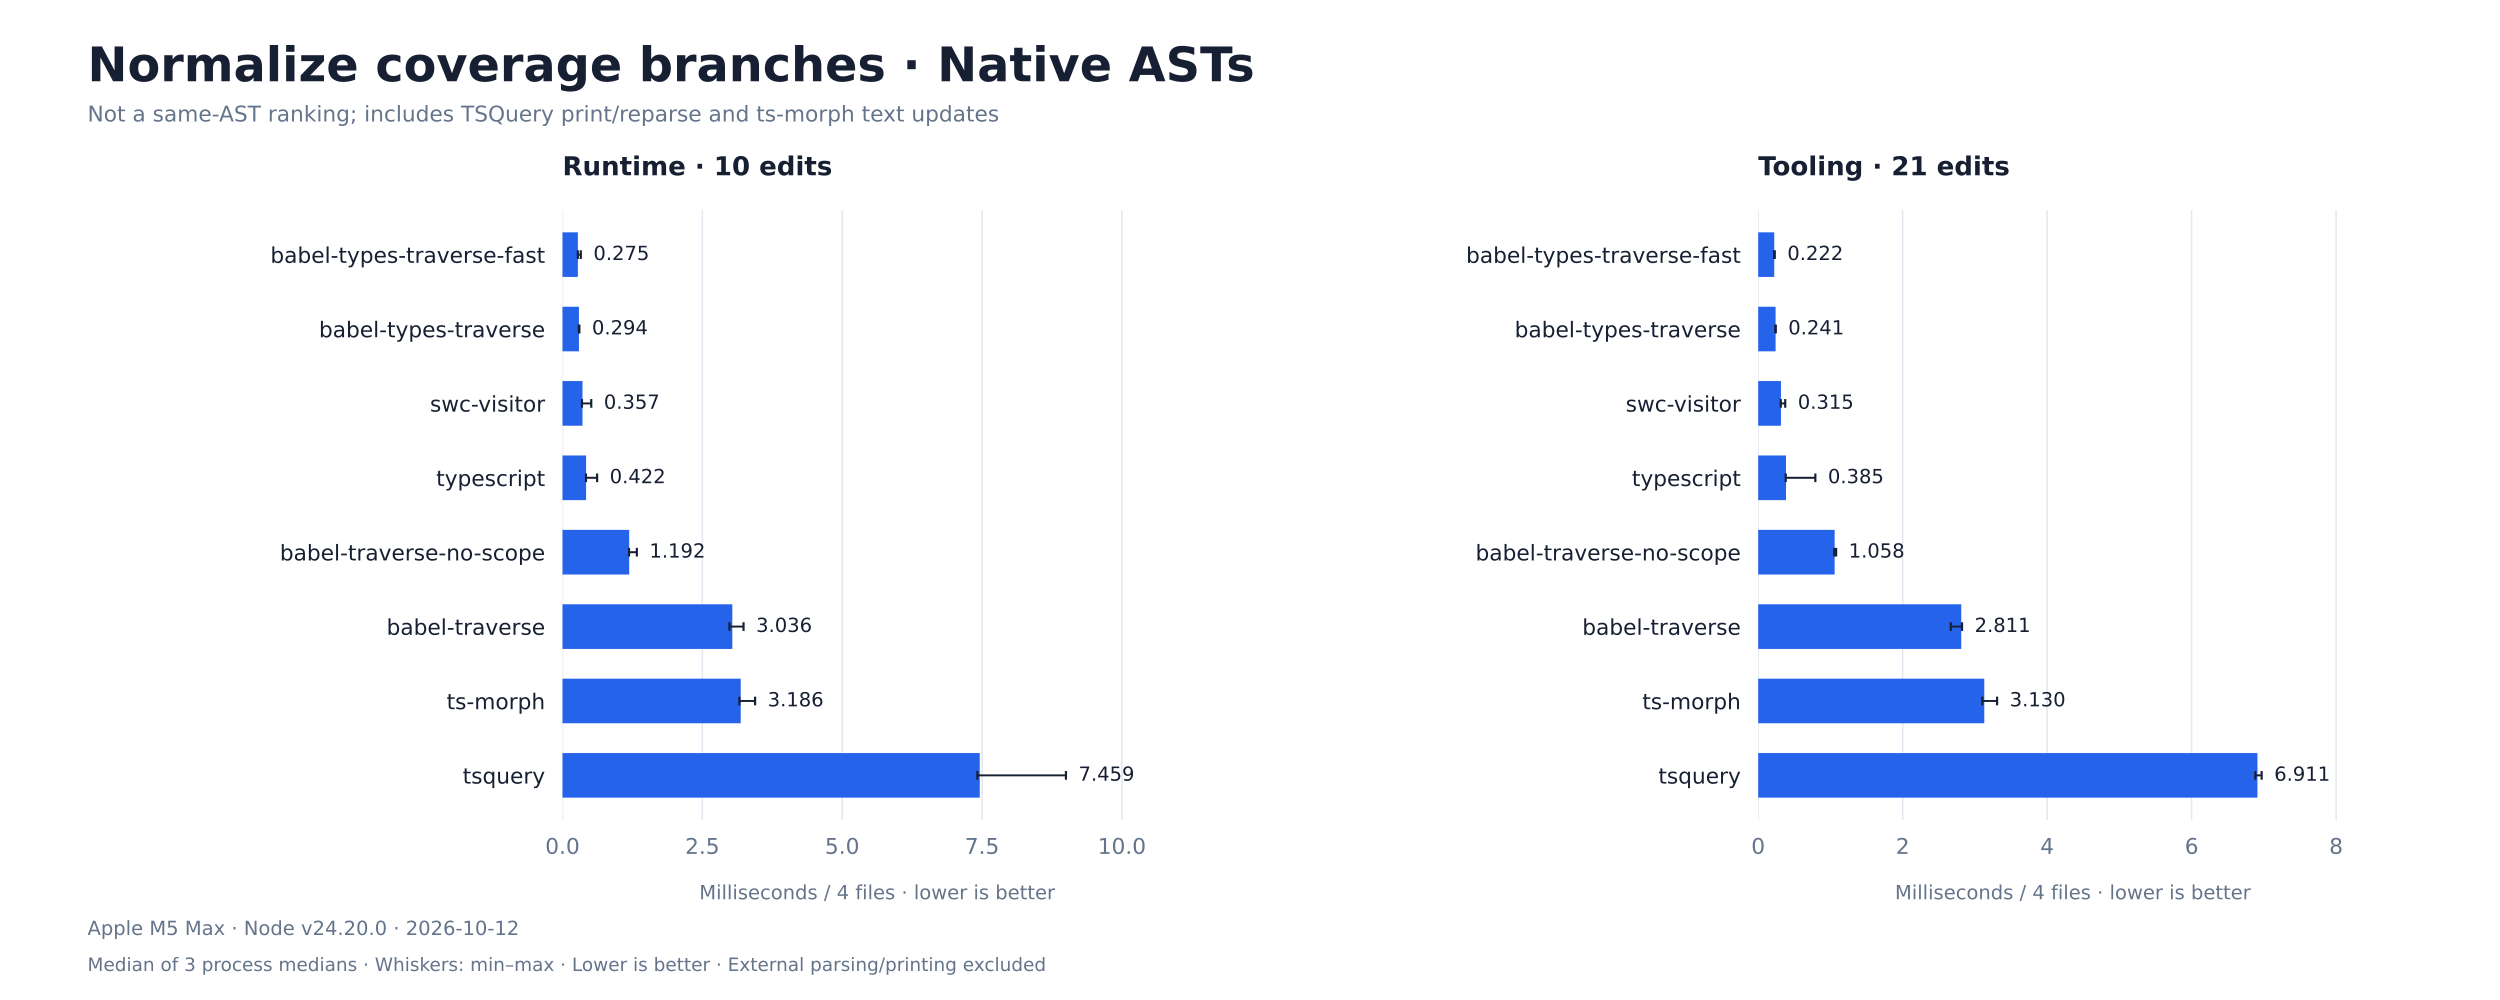
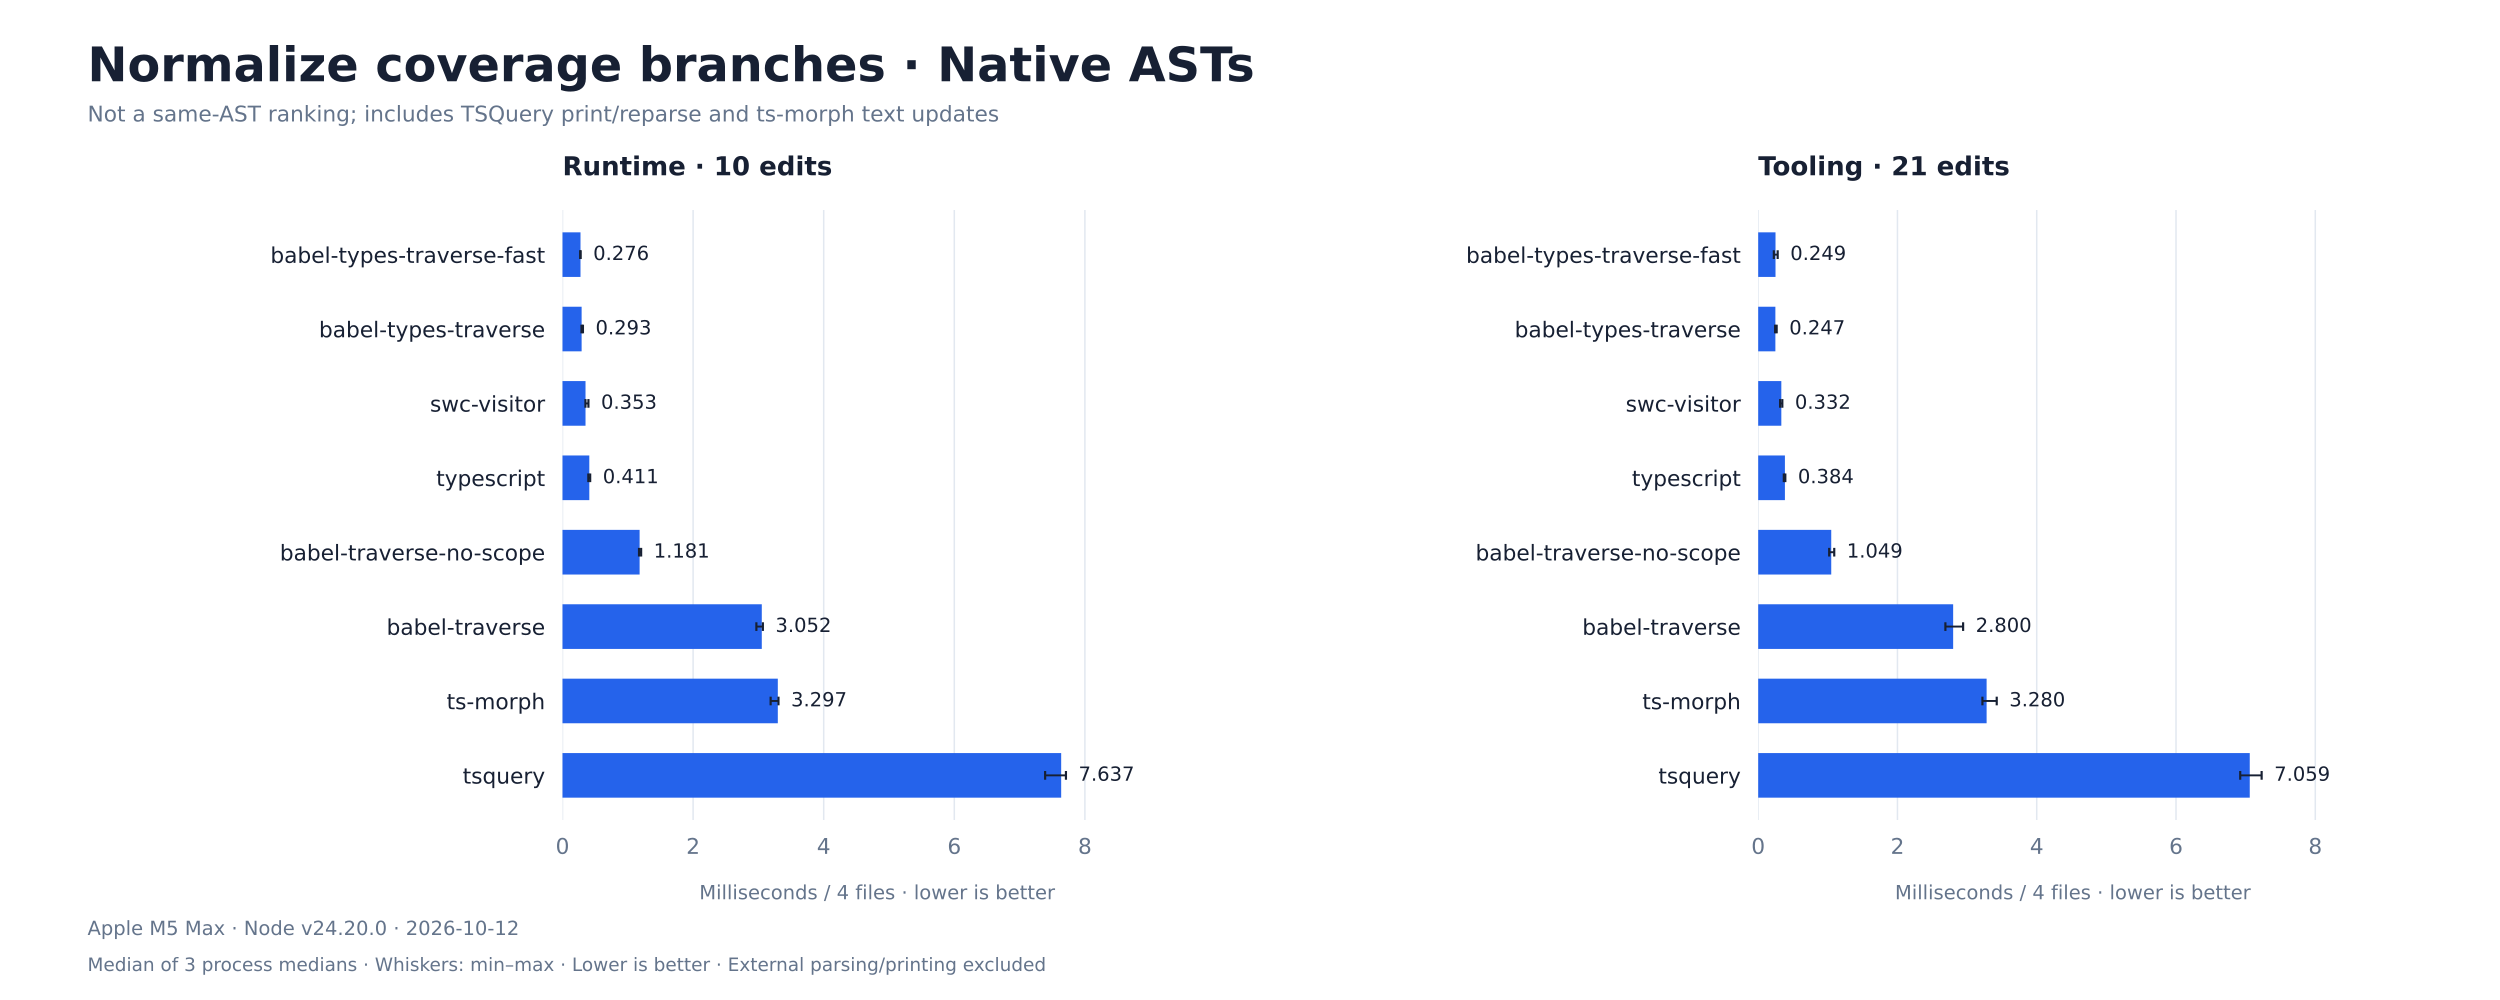
<svg xmlns="http://www.w3.org/2000/svg" xmlns:xlink="http://www.w3.org/1999/xlink" width="1152pt" height="460.8pt" viewBox="0 0 1152 460.8" version="1.1">
  <defs>
    <style type="text/css">*{stroke-linejoin: round; stroke-linecap: butt}</style>
  </defs>
  <g id="figure_1">
    <g id="patch_1">
      <path d="M 0 460.8 L 1152 460.8 L 1152 0 L 0 0 z " style="fill: #ffffff" />
    </g>
    <g id="axes_1">
      <g id="patch_2">
        <path d="M 259.2 377.856 L 549.186 377.856 L 549.186 96.768 L 259.2 96.768 z " style="fill: #ffffff" />
      </g>
      <g id="matplotlib.axis_1">
        <g id="xtick_1">
          <g id="line2d_1">
            <path d="M 259.2 377.856 L 259.2 96.768 " clip-path="url(#p7ad6d17c55)" style="fill: none; stroke: #e2e8f0; stroke-width: 0.7; stroke-linecap: square" />
          </g>
          <g id="line2d_2" />
          <g id="text_1">
-             <text style="fill: #64748b; font: 10px 'DejaVu Sans'; text-anchor: middle" x="259.2" y="393.454" transform="rotate(-0 259.2 393.4544)">0.0</text>
+             <text style="fill: #64748b; font: 10px 'DejaVu Sans'; text-anchor: middle" x="259.2" y="393.454" transform="rotate(-0 259.2 393.4544)">0</text>
          </g>
        </g>
        <g id="xtick_2">
          <g id="line2d_3">
-             <path d="M 323.641 377.856 L 323.641 96.768 " clip-path="url(#p7ad6d17c55)" style="fill: none; stroke: #e2e8f0; stroke-width: 0.7; stroke-linecap: square" />
+             <path d="M 319.38 377.856 L 319.38 96.768 " clip-path="url(#p7ad6d17c55)" style="fill: none; stroke: #e2e8f0; stroke-width: 0.7; stroke-linecap: square" />
          </g>
          <g id="line2d_4" />
          <g id="text_2">
-             <text style="fill: #64748b; font: 10px 'DejaVu Sans'; text-anchor: middle" x="323.641" y="393.454" transform="rotate(-0 323.6412 393.4544)">2.5</text>
+             <text style="fill: #64748b; font: 10px 'DejaVu Sans'; text-anchor: middle" x="319.38" y="393.454" transform="rotate(-0 319.38 393.4544)">2</text>
          </g>
        </g>
        <g id="xtick_3">
          <g id="line2d_5">
-             <path d="M 388.082 377.856 L 388.082 96.768 " clip-path="url(#p7ad6d17c55)" style="fill: none; stroke: #e2e8f0; stroke-width: 0.7; stroke-linecap: square" />
+             <path d="M 379.56 377.856 L 379.56 96.768 " clip-path="url(#p7ad6d17c55)" style="fill: none; stroke: #e2e8f0; stroke-width: 0.7; stroke-linecap: square" />
          </g>
          <g id="line2d_6" />
          <g id="text_3">
-             <text style="fill: #64748b; font: 10px 'DejaVu Sans'; text-anchor: middle" x="388.082" y="393.454" transform="rotate(-0 388.0825 393.4544)">5.0</text>
+             <text style="fill: #64748b; font: 10px 'DejaVu Sans'; text-anchor: middle" x="379.56" y="393.454" transform="rotate(-0 379.5601 393.4544)">4</text>
          </g>
        </g>
        <g id="xtick_4">
          <g id="line2d_7">
-             <path d="M 452.524 377.856 L 452.524 96.768 " clip-path="url(#p7ad6d17c55)" style="fill: none; stroke: #e2e8f0; stroke-width: 0.7; stroke-linecap: square" />
+             <path d="M 439.74 377.856 L 439.74 96.768 " clip-path="url(#p7ad6d17c55)" style="fill: none; stroke: #e2e8f0; stroke-width: 0.7; stroke-linecap: square" />
          </g>
          <g id="line2d_8" />
          <g id="text_4">
-             <text style="fill: #64748b; font: 10px 'DejaVu Sans'; text-anchor: middle" x="452.524" y="393.454" transform="rotate(-0 452.5237 393.4544)">7.5</text>
+             <text style="fill: #64748b; font: 10px 'DejaVu Sans'; text-anchor: middle" x="439.74" y="393.454" transform="rotate(-0 439.7401 393.4544)">6</text>
          </g>
        </g>
        <g id="xtick_5">
          <g id="line2d_9">
-             <path d="M 516.965 377.856 L 516.965 96.768 " clip-path="url(#p7ad6d17c55)" style="fill: none; stroke: #e2e8f0; stroke-width: 0.7; stroke-linecap: square" />
+             <path d="M 499.92 377.856 L 499.92 96.768 " clip-path="url(#p7ad6d17c55)" style="fill: none; stroke: #e2e8f0; stroke-width: 0.7; stroke-linecap: square" />
          </g>
          <g id="line2d_10" />
          <g id="text_5">
-             <text style="fill: #64748b; font: 10px 'DejaVu Sans'; text-anchor: middle" x="516.965" y="393.454" transform="rotate(-0 516.9649 393.4544)">10.0</text>
+             <text style="fill: #64748b; font: 10px 'DejaVu Sans'; text-anchor: middle" x="499.92" y="393.454" transform="rotate(-0 499.9201 393.4544)">8</text>
          </g>
        </g>
        <g id="text_6">
          <text style="fill: #64748b; font: 9px 'DejaVu Sans'; text-anchor: middle" x="404.193" y="414.373" transform="rotate(-0 404.1931 414.3727)">Milliseconds / 4 files · lower is better</text>
        </g>
      </g>
      <g id="matplotlib.axis_2">
        <g id="ytick_1">
          <g id="line2d_11" />
          <g id="text_7">
            <text style="fill: #172033; font: 10px 'DejaVu Sans'; text-anchor: end" x="251.2" y="121.135" transform="rotate(-0 251.2 121.1346)">babel-types-traverse-fast</text>
          </g>
        </g>
        <g id="ytick_2">
          <g id="line2d_12" />
          <g id="text_8">
            <text style="fill: #172033; font: 10px 'DejaVu Sans'; text-anchor: end" x="251.2" y="155.414" transform="rotate(-0 251.2 155.4137)">babel-types-traverse</text>
          </g>
        </g>
        <g id="ytick_3">
          <g id="line2d_13" />
          <g id="text_9">
            <text style="fill: #172033; font: 10px 'DejaVu Sans'; text-anchor: end" x="251.2" y="189.693" transform="rotate(-0 251.2 189.6927)">swc-visitor</text>
          </g>
        </g>
        <g id="ytick_4">
          <g id="line2d_14" />
          <g id="text_10">
            <text style="fill: #172033; font: 10px 'DejaVu Sans'; text-anchor: end" x="251.2" y="223.972" transform="rotate(-0 251.2 223.9717)">typescript</text>
          </g>
        </g>
        <g id="ytick_5">
          <g id="line2d_15" />
          <g id="text_11">
            <text style="fill: #172033; font: 10px 'DejaVu Sans'; text-anchor: end" x="251.2" y="258.251" transform="rotate(-0 251.2 258.2507)">babel-traverse-no-scope</text>
          </g>
        </g>
        <g id="ytick_6">
          <g id="line2d_16" />
          <g id="text_12">
            <text style="fill: #172033; font: 10px 'DejaVu Sans'; text-anchor: end" x="251.2" y="292.53" transform="rotate(-0 251.2 292.5298)">babel-traverse</text>
          </g>
        </g>
        <g id="ytick_7">
          <g id="line2d_17" />
          <g id="text_13">
            <text style="fill: #172033; font: 10px 'DejaVu Sans'; text-anchor: end" x="251.2" y="326.809" transform="rotate(-0 251.2 326.8088)">ts-morph</text>
          </g>
        </g>
        <g id="ytick_8">
          <g id="line2d_18" />
          <g id="text_14">
            <text style="fill: #172033; font: 10px 'DejaVu Sans'; text-anchor: end" x="251.2" y="361.088" transform="rotate(-0 251.2 361.0878)">tsquery</text>
          </g>
        </g>
      </g>
      <g id="patch_3">
-         <path d="M 259.2 107.052 L 266.286 107.052 L 266.286 127.619 L 259.2 127.619 z " clip-path="url(#p7ad6d17c55)" style="fill: #2563eb" />
+         <path d="M 259.2 107.052 L 267.493 107.052 L 267.493 127.619 L 259.2 127.619 z " clip-path="url(#p7ad6d17c55)" style="fill: #2563eb" />
      </g>
      <g id="patch_4">
-         <path d="M 259.2 141.331 L 266.776 141.331 L 266.776 161.898 L 259.2 161.898 z " clip-path="url(#p7ad6d17c55)" style="fill: #2563eb" />
+         <path d="M 259.2 141.331 L 268.013 141.331 L 268.013 161.898 L 259.2 161.898 z " clip-path="url(#p7ad6d17c55)" style="fill: #2563eb" />
      </g>
      <g id="patch_5">
-         <path d="M 259.2 175.61 L 268.413 175.61 L 268.413 196.177 L 259.2 196.177 z " clip-path="url(#p7ad6d17c55)" style="fill: #2563eb" />
+         <path d="M 259.2 175.61 L 269.808 175.61 L 269.808 196.177 L 259.2 196.177 z " clip-path="url(#p7ad6d17c55)" style="fill: #2563eb" />
      </g>
      <g id="patch_6">
-         <path d="M 259.2 209.889 L 270.07 209.889 L 270.07 230.456 L 259.2 230.456 z " clip-path="url(#p7ad6d17c55)" style="fill: #2563eb" />
+         <path d="M 259.2 209.889 L 271.554 209.889 L 271.554 230.456 L 259.2 230.456 z " clip-path="url(#p7ad6d17c55)" style="fill: #2563eb" />
      </g>
      <g id="patch_7">
-         <path d="M 259.2 244.168 L 289.924 244.168 L 289.924 264.735 L 259.2 264.735 z " clip-path="url(#p7ad6d17c55)" style="fill: #2563eb" />
+         <path d="M 259.2 244.168 L 294.734 244.168 L 294.734 264.735 L 259.2 264.735 z " clip-path="url(#p7ad6d17c55)" style="fill: #2563eb" />
      </g>
      <g id="patch_8">
-         <path d="M 259.2 278.447 L 337.447 278.447 L 337.447 299.014 L 259.2 299.014 z " clip-path="url(#p7ad6d17c55)" style="fill: #2563eb" />
+         <path d="M 259.2 278.447 L 351.033 278.447 L 351.033 299.014 L 259.2 299.014 z " clip-path="url(#p7ad6d17c55)" style="fill: #2563eb" />
      </g>
      <g id="patch_9">
-         <path d="M 259.2 312.726 L 341.323 312.726 L 341.323 333.293 L 259.2 333.293 z " clip-path="url(#p7ad6d17c55)" style="fill: #2563eb" />
+         <path d="M 259.2 312.726 L 358.417 312.726 L 358.417 333.293 L 259.2 333.293 z " clip-path="url(#p7ad6d17c55)" style="fill: #2563eb" />
      </g>
      <g id="patch_10">
-         <path d="M 259.2 347.005 L 451.475 347.005 L 451.475 367.572 L 259.2 367.572 z " clip-path="url(#p7ad6d17c55)" style="fill: #2563eb" />
+         <path d="M 259.2 347.005 L 488.991 347.005 L 488.991 367.572 L 259.2 367.572 z " clip-path="url(#p7ad6d17c55)" style="fill: #2563eb" />
      </g>
      <g id="text_15">
-         <text style="fill: #172033; font: 9px 'DejaVu Sans'; text-anchor: start" x="273.441" y="119.819" transform="rotate(-0 273.441 119.8189)">0.275</text>
+         <text style="fill: #172033; font: 9px 'DejaVu Sans'; text-anchor: start" x="273.335" y="119.819" transform="rotate(-0 273.3353 119.8189)">0.276</text>
      </g>
      <g id="text_16">
-         <text style="fill: #172033; font: 9px 'DejaVu Sans'; text-anchor: start" x="272.773" y="154.098" transform="rotate(-0 272.7735 154.0979)">0.294</text>
+         <text style="fill: #172033; font: 9px 'DejaVu Sans'; text-anchor: start" x="274.42" y="154.098" transform="rotate(-0 274.4198 154.0979)">0.293</text>
      </g>
      <g id="text_17">
-         <text style="fill: #172033; font: 9px 'DejaVu Sans'; text-anchor: start" x="278.249" y="188.377" transform="rotate(-0 278.2488 188.3769)">0.357</text>
+         <text style="fill: #172033; font: 9px 'DejaVu Sans'; text-anchor: start" x="276.945" y="188.377" transform="rotate(-0 276.9455 188.3769)">0.353</text>
      </g>
      <g id="text_18">
-         <text style="fill: #172033; font: 9px 'DejaVu Sans'; text-anchor: start" x="280.951" y="222.656" transform="rotate(-0 280.9505 222.6559)">0.422</text>
+         <text style="fill: #172033; font: 9px 'DejaVu Sans'; text-anchor: start" x="277.753" y="222.656" transform="rotate(-0 277.7529 222.6559)">0.411</text>
      </g>
      <g id="text_19">
-         <text style="fill: #172033; font: 9px 'DejaVu Sans'; text-anchor: start" x="299.263" y="256.935" transform="rotate(-0 299.2631 256.935)">1.192</text>
+         <text style="fill: #172033; font: 9px 'DejaVu Sans'; text-anchor: start" x="301.233" y="256.935" transform="rotate(-0 301.2325 256.935)">1.181</text>
      </g>
      <g id="text_20">
-         <text style="fill: #172033; font: 9px 'DejaVu Sans'; text-anchor: start" x="348.426" y="291.214" transform="rotate(-0 348.4264 291.214)">3.036</text>
+         <text style="fill: #172033; font: 9px 'DejaVu Sans'; text-anchor: start" x="357.333" y="291.214" transform="rotate(-0 357.3328 291.214)">3.052</text>
      </g>
      <g id="text_21">
-         <text style="fill: #172033; font: 9px 'DejaVu Sans'; text-anchor: start" x="353.755" y="325.493" transform="rotate(-0 353.7552 325.493)">3.186</text>
+         <text style="fill: #172033; font: 9px 'DejaVu Sans'; text-anchor: start" x="364.519" y="325.493" transform="rotate(-0 364.5193 325.493)">3.297</text>
      </g>
      <g id="text_22">
-         <text style="fill: #172033; font: 9px 'DejaVu Sans'; text-anchor: start" x="496.989" y="359.772" transform="rotate(-0 496.9887 359.772)">7.459</text>
+         <text style="fill: #172033; font: 9px 'DejaVu Sans'; text-anchor: start" x="496.989" y="359.772" transform="rotate(-0 496.9887 359.772)">7.637</text>
      </g>
      <g id="text_23">
        <text style="fill: #172033; font: 700 12px 'DejaVu Sans'; text-anchor: start" x="259.2" y="80.768" transform="rotate(-0 259.2 80.768)">Runtime · 10 edits</text>
      </g>
      <g id="LineCollection_1">
-         <path d="M 266.267 117.335 L 267.641 117.335 " clip-path="url(#p7ad6d17c55)" style="fill: none; stroke: #172033; stroke-width: 0.9" />
-         <path d="M 266.732 151.614 L 266.974 151.614 " clip-path="url(#p7ad6d17c55)" style="fill: none; stroke: #172033; stroke-width: 0.9" />
-         <path d="M 268.167 185.893 L 272.449 185.893 " clip-path="url(#p7ad6d17c55)" style="fill: none; stroke: #172033; stroke-width: 0.9" />
-         <path d="M 270.02 220.172 L 275.151 220.172 " clip-path="url(#p7ad6d17c55)" style="fill: none; stroke: #172033; stroke-width: 0.9" />
-         <path d="M 289.865 254.452 L 293.463 254.452 " clip-path="url(#p7ad6d17c55)" style="fill: none; stroke: #172033; stroke-width: 0.9" />
-         <path d="M 336.13 288.731 L 342.627 288.731 " clip-path="url(#p7ad6d17c55)" style="fill: none; stroke: #172033; stroke-width: 0.9" />
-         <path d="M 340.691 323.01 L 347.955 323.01 " clip-path="url(#p7ad6d17c55)" style="fill: none; stroke: #172033; stroke-width: 0.9" />
-         <path d="M 450.354 357.289 L 491.189 357.289 " clip-path="url(#p7ad6d17c55)" style="fill: none; stroke: #172033; stroke-width: 0.9" />
+         <path d="M 267.362 117.335 L 267.536 117.335 " clip-path="url(#p7ad6d17c55)" style="fill: none; stroke: #172033; stroke-width: 0.9" />
+         <path d="M 267.947 151.614 L 268.62 151.614 " clip-path="url(#p7ad6d17c55)" style="fill: none; stroke: #172033; stroke-width: 0.9" />
+         <path d="M 269.769 185.893 L 271.146 185.893 " clip-path="url(#p7ad6d17c55)" style="fill: none; stroke: #172033; stroke-width: 0.9" />
+         <path d="M 271.092 220.172 L 271.953 220.172 " clip-path="url(#p7ad6d17c55)" style="fill: none; stroke: #172033; stroke-width: 0.9" />
+         <path d="M 294.454 254.452 L 295.433 254.452 " clip-path="url(#p7ad6d17c55)" style="fill: none; stroke: #172033; stroke-width: 0.9" />
+         <path d="M 348.539 288.731 L 351.533 288.731 " clip-path="url(#p7ad6d17c55)" style="fill: none; stroke: #172033; stroke-width: 0.9" />
+         <path d="M 355.111 323.01 L 358.72 323.01 " clip-path="url(#p7ad6d17c55)" style="fill: none; stroke: #172033; stroke-width: 0.9" />
+         <path d="M 481.595 357.289 L 491.189 357.289 " clip-path="url(#p7ad6d17c55)" style="fill: none; stroke: #172033; stroke-width: 0.9" />
      </g>
      <g id="line2d_19">
        <defs>
          <path id="m82ea546049" d="M 0 2 L 0 -2 " style="stroke: #172033" />
        </defs>
        <g clip-path="url(#p7ad6d17c55)">
-           <use xlink:href="#m82ea546049" x="266.267" y="117.335" style="fill: #172033; stroke: #172033" />
-           <use xlink:href="#m82ea546049" x="266.732" y="151.614" style="fill: #172033; stroke: #172033" />
-           <use xlink:href="#m82ea546049" x="268.167" y="185.893" style="fill: #172033; stroke: #172033" />
-           <use xlink:href="#m82ea546049" x="270.02" y="220.172" style="fill: #172033; stroke: #172033" />
-           <use xlink:href="#m82ea546049" x="289.865" y="254.452" style="fill: #172033; stroke: #172033" />
-           <use xlink:href="#m82ea546049" x="336.13" y="288.731" style="fill: #172033; stroke: #172033" />
-           <use xlink:href="#m82ea546049" x="340.691" y="323.01" style="fill: #172033; stroke: #172033" />
-           <use xlink:href="#m82ea546049" x="450.354" y="357.289" style="fill: #172033; stroke: #172033" />
+           <use xlink:href="#m82ea546049" x="267.362" y="117.335" style="fill: #172033; stroke: #172033" />
+           <use xlink:href="#m82ea546049" x="267.947" y="151.614" style="fill: #172033; stroke: #172033" />
+           <use xlink:href="#m82ea546049" x="269.769" y="185.893" style="fill: #172033; stroke: #172033" />
+           <use xlink:href="#m82ea546049" x="271.092" y="220.172" style="fill: #172033; stroke: #172033" />
+           <use xlink:href="#m82ea546049" x="294.454" y="254.452" style="fill: #172033; stroke: #172033" />
+           <use xlink:href="#m82ea546049" x="348.539" y="288.731" style="fill: #172033; stroke: #172033" />
+           <use xlink:href="#m82ea546049" x="355.111" y="323.01" style="fill: #172033; stroke: #172033" />
+           <use xlink:href="#m82ea546049" x="481.595" y="357.289" style="fill: #172033; stroke: #172033" />
        </g>
      </g>
      <g id="line2d_20">
        <g clip-path="url(#p7ad6d17c55)">
-           <use xlink:href="#m82ea546049" x="267.641" y="117.335" style="fill: #172033; stroke: #172033" />
-           <use xlink:href="#m82ea546049" x="266.974" y="151.614" style="fill: #172033; stroke: #172033" />
-           <use xlink:href="#m82ea546049" x="272.449" y="185.893" style="fill: #172033; stroke: #172033" />
-           <use xlink:href="#m82ea546049" x="275.151" y="220.172" style="fill: #172033; stroke: #172033" />
-           <use xlink:href="#m82ea546049" x="293.463" y="254.452" style="fill: #172033; stroke: #172033" />
-           <use xlink:href="#m82ea546049" x="342.627" y="288.731" style="fill: #172033; stroke: #172033" />
-           <use xlink:href="#m82ea546049" x="347.955" y="323.01" style="fill: #172033; stroke: #172033" />
+           <use xlink:href="#m82ea546049" x="267.536" y="117.335" style="fill: #172033; stroke: #172033" />
+           <use xlink:href="#m82ea546049" x="268.62" y="151.614" style="fill: #172033; stroke: #172033" />
+           <use xlink:href="#m82ea546049" x="271.146" y="185.893" style="fill: #172033; stroke: #172033" />
+           <use xlink:href="#m82ea546049" x="271.953" y="220.172" style="fill: #172033; stroke: #172033" />
+           <use xlink:href="#m82ea546049" x="295.433" y="254.452" style="fill: #172033; stroke: #172033" />
+           <use xlink:href="#m82ea546049" x="351.533" y="288.731" style="fill: #172033; stroke: #172033" />
+           <use xlink:href="#m82ea546049" x="358.72" y="323.01" style="fill: #172033; stroke: #172033" />
          <use xlink:href="#m82ea546049" x="491.189" y="357.289" style="fill: #172033; stroke: #172033" />
        </g>
      </g>
    </g>
    <g id="axes_2">
      <g id="patch_11">
        <path d="M 810.174 377.856 L 1100.16 377.856 L 1100.16 96.768 L 810.174 96.768 z " style="fill: #ffffff" />
      </g>
      <g id="matplotlib.axis_3">
        <g id="xtick_6">
          <g id="line2d_21">
            <path d="M 810.174 377.856 L 810.174 96.768 " clip-path="url(#p70b5d48625)" style="fill: none; stroke: #e2e8f0; stroke-width: 0.7; stroke-linecap: square" />
          </g>
          <g id="line2d_22" />
          <g id="text_24">
            <text style="fill: #64748b; font: 10px 'DejaVu Sans'; text-anchor: middle" x="810.174" y="393.454" transform="rotate(-0 810.1738 393.4544)">0</text>
          </g>
        </g>
        <g id="xtick_7">
          <g id="line2d_23">
-             <path d="M 876.751 377.856 L 876.751 96.768 " clip-path="url(#p70b5d48625)" style="fill: none; stroke: #e2e8f0; stroke-width: 0.7; stroke-linecap: square" />
+             <path d="M 874.351 377.856 L 874.351 96.768 " clip-path="url(#p70b5d48625)" style="fill: none; stroke: #e2e8f0; stroke-width: 0.7; stroke-linecap: square" />
          </g>
          <g id="line2d_24" />
          <g id="text_25">
-             <text style="fill: #64748b; font: 10px 'DejaVu Sans'; text-anchor: middle" x="876.751" y="393.454" transform="rotate(-0 876.7506 393.4544)">2</text>
+             <text style="fill: #64748b; font: 10px 'DejaVu Sans'; text-anchor: middle" x="874.351" y="393.454" transform="rotate(-0 874.3511 393.4544)">2</text>
          </g>
        </g>
        <g id="xtick_8">
          <g id="line2d_25">
-             <path d="M 943.327 377.856 L 943.327 96.768 " clip-path="url(#p70b5d48625)" style="fill: none; stroke: #e2e8f0; stroke-width: 0.7; stroke-linecap: square" />
+             <path d="M 938.528 377.856 L 938.528 96.768 " clip-path="url(#p70b5d48625)" style="fill: none; stroke: #e2e8f0; stroke-width: 0.7; stroke-linecap: square" />
          </g>
          <g id="line2d_26" />
          <g id="text_26">
-             <text style="fill: #64748b; font: 10px 'DejaVu Sans'; text-anchor: middle" x="943.327" y="393.454" transform="rotate(-0 943.3274 393.4544)">4</text>
+             <text style="fill: #64748b; font: 10px 'DejaVu Sans'; text-anchor: middle" x="938.528" y="393.454" transform="rotate(-0 938.5284 393.4544)">4</text>
          </g>
        </g>
        <g id="xtick_9">
          <g id="line2d_27">
-             <path d="M 1009.904 377.856 L 1009.904 96.768 " clip-path="url(#p70b5d48625)" style="fill: none; stroke: #e2e8f0; stroke-width: 0.7; stroke-linecap: square" />
+             <path d="M 1002.706 377.856 L 1002.706 96.768 " clip-path="url(#p70b5d48625)" style="fill: none; stroke: #e2e8f0; stroke-width: 0.7; stroke-linecap: square" />
          </g>
          <g id="line2d_28" />
          <g id="text_27">
-             <text style="fill: #64748b; font: 10px 'DejaVu Sans'; text-anchor: middle" x="1009.904" y="393.454" transform="rotate(-0 1009.904 393.4544)">6</text>
+             <text style="fill: #64748b; font: 10px 'DejaVu Sans'; text-anchor: middle" x="1002.706" y="393.454" transform="rotate(-0 1002.706 393.4544)">6</text>
          </g>
        </g>
        <g id="xtick_10">
          <g id="line2d_29">
-             <path d="M 1076.481 377.856 L 1076.481 96.768 " clip-path="url(#p70b5d48625)" style="fill: none; stroke: #e2e8f0; stroke-width: 0.7; stroke-linecap: square" />
+             <path d="M 1066.883 377.856 L 1066.883 96.768 " clip-path="url(#p70b5d48625)" style="fill: none; stroke: #e2e8f0; stroke-width: 0.7; stroke-linecap: square" />
          </g>
          <g id="line2d_30" />
          <g id="text_28">
-             <text style="fill: #64748b; font: 10px 'DejaVu Sans'; text-anchor: middle" x="1076.481" y="393.454" transform="rotate(-0 1076.481 393.4544)">8</text>
+             <text style="fill: #64748b; font: 10px 'DejaVu Sans'; text-anchor: middle" x="1066.883" y="393.454" transform="rotate(-0 1066.883 393.4544)">8</text>
          </g>
        </g>
        <g id="text_29">
          <text style="fill: #64748b; font: 9px 'DejaVu Sans'; text-anchor: middle" x="955.167" y="414.373" transform="rotate(-0 955.1669 414.3727)">Milliseconds / 4 files · lower is better</text>
        </g>
      </g>
      <g id="matplotlib.axis_4">
        <g id="ytick_9">
          <g id="line2d_31" />
          <g id="text_30">
            <text style="fill: #172033; font: 10px 'DejaVu Sans'; text-anchor: end" x="802.174" y="121.135" transform="rotate(-0 802.1738 121.1346)">babel-types-traverse-fast</text>
          </g>
        </g>
        <g id="ytick_10">
          <g id="line2d_32" />
          <g id="text_31">
            <text style="fill: #172033; font: 10px 'DejaVu Sans'; text-anchor: end" x="802.174" y="155.414" transform="rotate(-0 802.1738 155.4137)">babel-types-traverse</text>
          </g>
        </g>
        <g id="ytick_11">
          <g id="line2d_33" />
          <g id="text_32">
            <text style="fill: #172033; font: 10px 'DejaVu Sans'; text-anchor: end" x="802.174" y="189.693" transform="rotate(-0 802.1738 189.6927)">swc-visitor</text>
          </g>
        </g>
        <g id="ytick_12">
          <g id="line2d_34" />
          <g id="text_33">
            <text style="fill: #172033; font: 10px 'DejaVu Sans'; text-anchor: end" x="802.174" y="223.972" transform="rotate(-0 802.1738 223.9717)">typescript</text>
          </g>
        </g>
        <g id="ytick_13">
          <g id="line2d_35" />
          <g id="text_34">
            <text style="fill: #172033; font: 10px 'DejaVu Sans'; text-anchor: end" x="802.174" y="258.251" transform="rotate(-0 802.1738 258.2507)">babel-traverse-no-scope</text>
          </g>
        </g>
        <g id="ytick_14">
          <g id="line2d_36" />
          <g id="text_35">
            <text style="fill: #172033; font: 10px 'DejaVu Sans'; text-anchor: end" x="802.174" y="292.53" transform="rotate(-0 802.1738 292.5298)">babel-traverse</text>
          </g>
        </g>
        <g id="ytick_15">
          <g id="line2d_37" />
          <g id="text_36">
            <text style="fill: #172033; font: 10px 'DejaVu Sans'; text-anchor: end" x="802.174" y="326.809" transform="rotate(-0 802.1738 326.8088)">ts-morph</text>
          </g>
        </g>
        <g id="ytick_16">
          <g id="line2d_38" />
          <g id="text_37">
            <text style="fill: #172033; font: 10px 'DejaVu Sans'; text-anchor: end" x="802.174" y="361.088" transform="rotate(-0 802.1738 361.0878)">tsquery</text>
          </g>
        </g>
      </g>
      <g id="patch_12">
-         <path d="M 810.174 107.052 L 817.576 107.052 L 817.576 127.619 L 810.174 127.619 z " clip-path="url(#p70b5d48625)" style="fill: #2563eb" />
+         <path d="M 810.174 107.052 L 818.156 107.052 L 818.156 127.619 L 810.174 127.619 z " clip-path="url(#p70b5d48625)" style="fill: #2563eb" />
      </g>
      <g id="patch_13">
-         <path d="M 810.174 141.331 L 818.196 141.331 L 818.196 161.898 L 810.174 161.898 z " clip-path="url(#p70b5d48625)" style="fill: #2563eb" />
+         <path d="M 810.174 141.331 L 818.092 141.331 L 818.092 161.898 L 810.174 161.898 z " clip-path="url(#p70b5d48625)" style="fill: #2563eb" />
      </g>
      <g id="patch_14">
-         <path d="M 810.174 175.61 L 820.667 175.61 L 820.667 196.177 L 810.174 196.177 z " clip-path="url(#p70b5d48625)" style="fill: #2563eb" />
+         <path d="M 810.174 175.61 L 820.836 175.61 L 820.836 196.177 L 810.174 196.177 z " clip-path="url(#p70b5d48625)" style="fill: #2563eb" />
      </g>
      <g id="patch_15">
-         <path d="M 810.174 209.889 L 822.995 209.889 L 822.995 230.456 L 810.174 230.456 z " clip-path="url(#p70b5d48625)" style="fill: #2563eb" />
+         <path d="M 810.174 209.889 L 822.491 209.889 L 822.491 230.456 L 810.174 230.456 z " clip-path="url(#p70b5d48625)" style="fill: #2563eb" />
      </g>
      <g id="patch_16">
-         <path d="M 810.174 244.168 L 845.407 244.168 L 845.407 264.735 L 810.174 264.735 z " clip-path="url(#p70b5d48625)" style="fill: #2563eb" />
+         <path d="M 810.174 244.168 L 843.836 244.168 L 843.836 264.735 L 810.174 264.735 z " clip-path="url(#p70b5d48625)" style="fill: #2563eb" />
      </g>
      <g id="patch_17">
-         <path d="M 810.174 278.447 L 903.747 278.447 L 903.747 299.014 L 810.174 299.014 z " clip-path="url(#p70b5d48625)" style="fill: #2563eb" />
+         <path d="M 810.174 278.447 L 900.013 278.447 L 900.013 299.014 L 810.174 299.014 z " clip-path="url(#p70b5d48625)" style="fill: #2563eb" />
      </g>
      <g id="patch_18">
-         <path d="M 810.174 312.726 L 914.364 312.726 L 914.364 333.293 L 810.174 333.293 z " clip-path="url(#p70b5d48625)" style="fill: #2563eb" />
+         <path d="M 810.174 312.726 L 915.433 312.726 L 915.433 333.293 L 810.174 333.293 z " clip-path="url(#p70b5d48625)" style="fill: #2563eb" />
      </g>
      <g id="patch_19">
-         <path d="M 810.174 347.005 L 1040.23 347.005 L 1040.23 367.572 L 810.174 367.572 z " clip-path="url(#p70b5d48625)" style="fill: #2563eb" />
+         <path d="M 810.174 347.005 L 1036.689 347.005 L 1036.689 367.572 L 810.174 367.572 z " clip-path="url(#p70b5d48625)" style="fill: #2563eb" />
      </g>
      <g id="text_38">
-         <text style="fill: #172033; font: 9px 'DejaVu Sans'; text-anchor: start" x="823.6" y="119.819" transform="rotate(-0 823.6001 119.8189)">0.222</text>
+         <text style="fill: #172033; font: 9px 'DejaVu Sans'; text-anchor: start" x="824.954" y="119.819" transform="rotate(-0 824.9537 119.8189)">0.249</text>
      </g>
      <g id="text_39">
-         <text style="fill: #172033; font: 9px 'DejaVu Sans'; text-anchor: start" x="824.031" y="154.098" transform="rotate(-0 824.0307 154.0979)">0.241</text>
+         <text style="fill: #172033; font: 9px 'DejaVu Sans'; text-anchor: start" x="824.487" y="154.098" transform="rotate(-0 824.4871 154.0979)">0.247</text>
      </g>
      <g id="text_40">
-         <text style="fill: #172033; font: 9px 'DejaVu Sans'; text-anchor: start" x="828.433" y="188.377" transform="rotate(-0 828.4331 188.3769)">0.315</text>
+         <text style="fill: #172033; font: 9px 'DejaVu Sans'; text-anchor: start" x="827.094" y="188.377" transform="rotate(-0 827.0936 188.3769)">0.332</text>
      </g>
      <g id="text_41">
-         <text style="fill: #172033; font: 9px 'DejaVu Sans'; text-anchor: start" x="842.314" y="222.656" transform="rotate(-0 842.3136 222.6559)">0.385</text>
+         <text style="fill: #172033; font: 9px 'DejaVu Sans'; text-anchor: start" x="828.475" y="222.656" transform="rotate(-0 828.4747 222.6559)">0.384</text>
      </g>
      <g id="text_42">
-         <text style="fill: #172033; font: 9px 'DejaVu Sans'; text-anchor: start" x="851.883" y="256.935" transform="rotate(-0 851.8827 256.935)">1.058</text>
+         <text style="fill: #172033; font: 9px 'DejaVu Sans'; text-anchor: start" x="851.016" y="256.935" transform="rotate(-0 851.0163 256.935)">1.049</text>
      </g>
      <g id="text_43">
-         <text style="fill: #172033; font: 9px 'DejaVu Sans'; text-anchor: start" x="909.91" y="291.214" transform="rotate(-0 909.9099 291.214)">2.811</text>
+         <text style="fill: #172033; font: 9px 'DejaVu Sans'; text-anchor: start" x="910.404" y="291.214" transform="rotate(-0 910.4037 291.214)">2.800</text>
      </g>
      <g id="text_44">
-         <text style="fill: #172033; font: 9px 'DejaVu Sans'; text-anchor: start" x="926.062" y="325.493" transform="rotate(-0 926.0624 325.493)">3.130</text>
+         <text style="fill: #172033; font: 9px 'DejaVu Sans'; text-anchor: start" x="925.891" y="325.493" transform="rotate(-0 925.8912 325.493)">3.280</text>
      </g>
      <g id="text_45">
-         <text style="fill: #172033; font: 9px 'DejaVu Sans'; text-anchor: start" x="1047.962" y="359.772" transform="rotate(-0 1047.962 359.772)">6.911</text>
+         <text style="fill: #172033; font: 9px 'DejaVu Sans'; text-anchor: start" x="1047.962" y="359.772" transform="rotate(-0 1047.962 359.772)">7.059</text>
      </g>
      <g id="text_46">
        <text style="fill: #172033; font: 700 12px 'DejaVu Sans'; text-anchor: start" x="810.174" y="80.768" transform="rotate(-0 810.1738 80.768)">Tooling · 21 edits</text>
      </g>
      <g id="LineCollection_2">
-         <path d="M 817.508 117.335 L 817.8 117.335 " clip-path="url(#p70b5d48625)" style="fill: none; stroke: #172033; stroke-width: 0.9" />
-         <path d="M 818.129 151.614 L 818.231 151.614 " clip-path="url(#p70b5d48625)" style="fill: none; stroke: #172033; stroke-width: 0.9" />
-         <path d="M 820.585 185.893 L 822.633 185.893 " clip-path="url(#p70b5d48625)" style="fill: none; stroke: #172033; stroke-width: 0.9" />
-         <path d="M 822.859 220.172 L 836.514 220.172 " clip-path="url(#p70b5d48625)" style="fill: none; stroke: #172033; stroke-width: 0.9" />
-         <path d="M 845.225 254.452 L 846.083 254.452 " clip-path="url(#p70b5d48625)" style="fill: none; stroke: #172033; stroke-width: 0.9" />
-         <path d="M 898.912 288.731 L 904.11 288.731 " clip-path="url(#p70b5d48625)" style="fill: none; stroke: #172033; stroke-width: 0.9" />
-         <path d="M 913.436 323.01 L 920.263 323.01 " clip-path="url(#p70b5d48625)" style="fill: none; stroke: #172033; stroke-width: 0.9" />
-         <path d="M 1039.249 357.289 L 1042.163 357.289 " clip-path="url(#p70b5d48625)" style="fill: none; stroke: #172033; stroke-width: 0.9" />
+         <path d="M 817.385 117.335 L 819.154 117.335 " clip-path="url(#p70b5d48625)" style="fill: none; stroke: #172033; stroke-width: 0.9" />
+         <path d="M 817.968 151.614 L 818.687 151.614 " clip-path="url(#p70b5d48625)" style="fill: none; stroke: #172033; stroke-width: 0.9" />
+         <path d="M 820.272 185.893 L 821.294 185.893 " clip-path="url(#p70b5d48625)" style="fill: none; stroke: #172033; stroke-width: 0.9" />
+         <path d="M 821.978 220.172 L 822.675 220.172 " clip-path="url(#p70b5d48625)" style="fill: none; stroke: #172033; stroke-width: 0.9" />
+         <path d="M 842.886 254.452 L 845.217 254.452 " clip-path="url(#p70b5d48625)" style="fill: none; stroke: #172033; stroke-width: 0.9" />
+         <path d="M 896.438 288.731 L 904.604 288.731 " clip-path="url(#p70b5d48625)" style="fill: none; stroke: #172033; stroke-width: 0.9" />
+         <path d="M 913.504 323.01 L 920.092 323.01 " clip-path="url(#p70b5d48625)" style="fill: none; stroke: #172033; stroke-width: 0.9" />
+         <path d="M 1032.293 357.289 L 1042.163 357.289 " clip-path="url(#p70b5d48625)" style="fill: none; stroke: #172033; stroke-width: 0.9" />
      </g>
      <g id="line2d_39">
        <g clip-path="url(#p70b5d48625)">
-           <use xlink:href="#m82ea546049" x="817.508" y="117.335" style="fill: #172033; stroke: #172033" />
-           <use xlink:href="#m82ea546049" x="818.129" y="151.614" style="fill: #172033; stroke: #172033" />
-           <use xlink:href="#m82ea546049" x="820.585" y="185.893" style="fill: #172033; stroke: #172033" />
-           <use xlink:href="#m82ea546049" x="822.859" y="220.172" style="fill: #172033; stroke: #172033" />
-           <use xlink:href="#m82ea546049" x="845.225" y="254.452" style="fill: #172033; stroke: #172033" />
-           <use xlink:href="#m82ea546049" x="898.912" y="288.731" style="fill: #172033; stroke: #172033" />
-           <use xlink:href="#m82ea546049" x="913.436" y="323.01" style="fill: #172033; stroke: #172033" />
-           <use xlink:href="#m82ea546049" x="1039.249" y="357.289" style="fill: #172033; stroke: #172033" />
+           <use xlink:href="#m82ea546049" x="817.385" y="117.335" style="fill: #172033; stroke: #172033" />
+           <use xlink:href="#m82ea546049" x="817.968" y="151.614" style="fill: #172033; stroke: #172033" />
+           <use xlink:href="#m82ea546049" x="820.272" y="185.893" style="fill: #172033; stroke: #172033" />
+           <use xlink:href="#m82ea546049" x="821.978" y="220.172" style="fill: #172033; stroke: #172033" />
+           <use xlink:href="#m82ea546049" x="842.886" y="254.452" style="fill: #172033; stroke: #172033" />
+           <use xlink:href="#m82ea546049" x="896.438" y="288.731" style="fill: #172033; stroke: #172033" />
+           <use xlink:href="#m82ea546049" x="913.504" y="323.01" style="fill: #172033; stroke: #172033" />
+           <use xlink:href="#m82ea546049" x="1032.293" y="357.289" style="fill: #172033; stroke: #172033" />
        </g>
      </g>
      <g id="line2d_40">
        <g clip-path="url(#p70b5d48625)">
-           <use xlink:href="#m82ea546049" x="817.8" y="117.335" style="fill: #172033; stroke: #172033" />
-           <use xlink:href="#m82ea546049" x="818.231" y="151.614" style="fill: #172033; stroke: #172033" />
-           <use xlink:href="#m82ea546049" x="822.633" y="185.893" style="fill: #172033; stroke: #172033" />
-           <use xlink:href="#m82ea546049" x="836.514" y="220.172" style="fill: #172033; stroke: #172033" />
-           <use xlink:href="#m82ea546049" x="846.083" y="254.452" style="fill: #172033; stroke: #172033" />
-           <use xlink:href="#m82ea546049" x="904.11" y="288.731" style="fill: #172033; stroke: #172033" />
-           <use xlink:href="#m82ea546049" x="920.263" y="323.01" style="fill: #172033; stroke: #172033" />
+           <use xlink:href="#m82ea546049" x="819.154" y="117.335" style="fill: #172033; stroke: #172033" />
+           <use xlink:href="#m82ea546049" x="818.687" y="151.614" style="fill: #172033; stroke: #172033" />
+           <use xlink:href="#m82ea546049" x="821.294" y="185.893" style="fill: #172033; stroke: #172033" />
+           <use xlink:href="#m82ea546049" x="822.675" y="220.172" style="fill: #172033; stroke: #172033" />
+           <use xlink:href="#m82ea546049" x="845.217" y="254.452" style="fill: #172033; stroke: #172033" />
+           <use xlink:href="#m82ea546049" x="904.604" y="288.731" style="fill: #172033; stroke: #172033" />
+           <use xlink:href="#m82ea546049" x="920.092" y="323.01" style="fill: #172033; stroke: #172033" />
          <use xlink:href="#m82ea546049" x="1042.163" y="357.289" style="fill: #172033; stroke: #172033" />
        </g>
      </g>
    </g>
    <g id="text_47">
      <text style="fill: #172033; font: 700 22px 'DejaVu Sans'; text-anchor: start" x="40.32" y="37.453" transform="rotate(-0 40.32 37.45256)">Normalize coverage branches · Native ASTs</text>
    </g>
    <g id="text_48">
      <text style="fill: #64748b; font: 10px 'DejaVu Sans'; text-anchor: start" x="40.32" y="55.982" transform="rotate(-0 40.32 55.98244)">Not a same-AST ranking; includes TSQuery print/reparse and ts-morph text updates</text>
    </g>
    <g id="text_49">
      <text style="fill: #64748b; font: 9px 'DejaVu Sans'; text-anchor: start" x="40.32" y="430.848" transform="rotate(-0 40.32 430.848)">Apple M5 Max · Node v24.20.0 · 2026-10-12</text>
    </g>
    <g id="text_50">
      <text style="fill: #64748b; font: 8.5px 'DejaVu Sans'; text-anchor: start" x="40.32" y="447.437" transform="rotate(-0 40.32 447.4368)">Median of 3 process medians · Whiskers: min–max · Lower is better · External parsing/printing excluded</text>
    </g>
  </g>
  <defs>
    <clipPath id="p7ad6d17c55">
      <rect x="259.2" y="96.768" width="289.986" height="281.088" />
    </clipPath>
    <clipPath id="p70b5d48625">
      <rect x="810.174" y="96.768" width="289.986" height="281.088" />
    </clipPath>
  </defs>
</svg>
